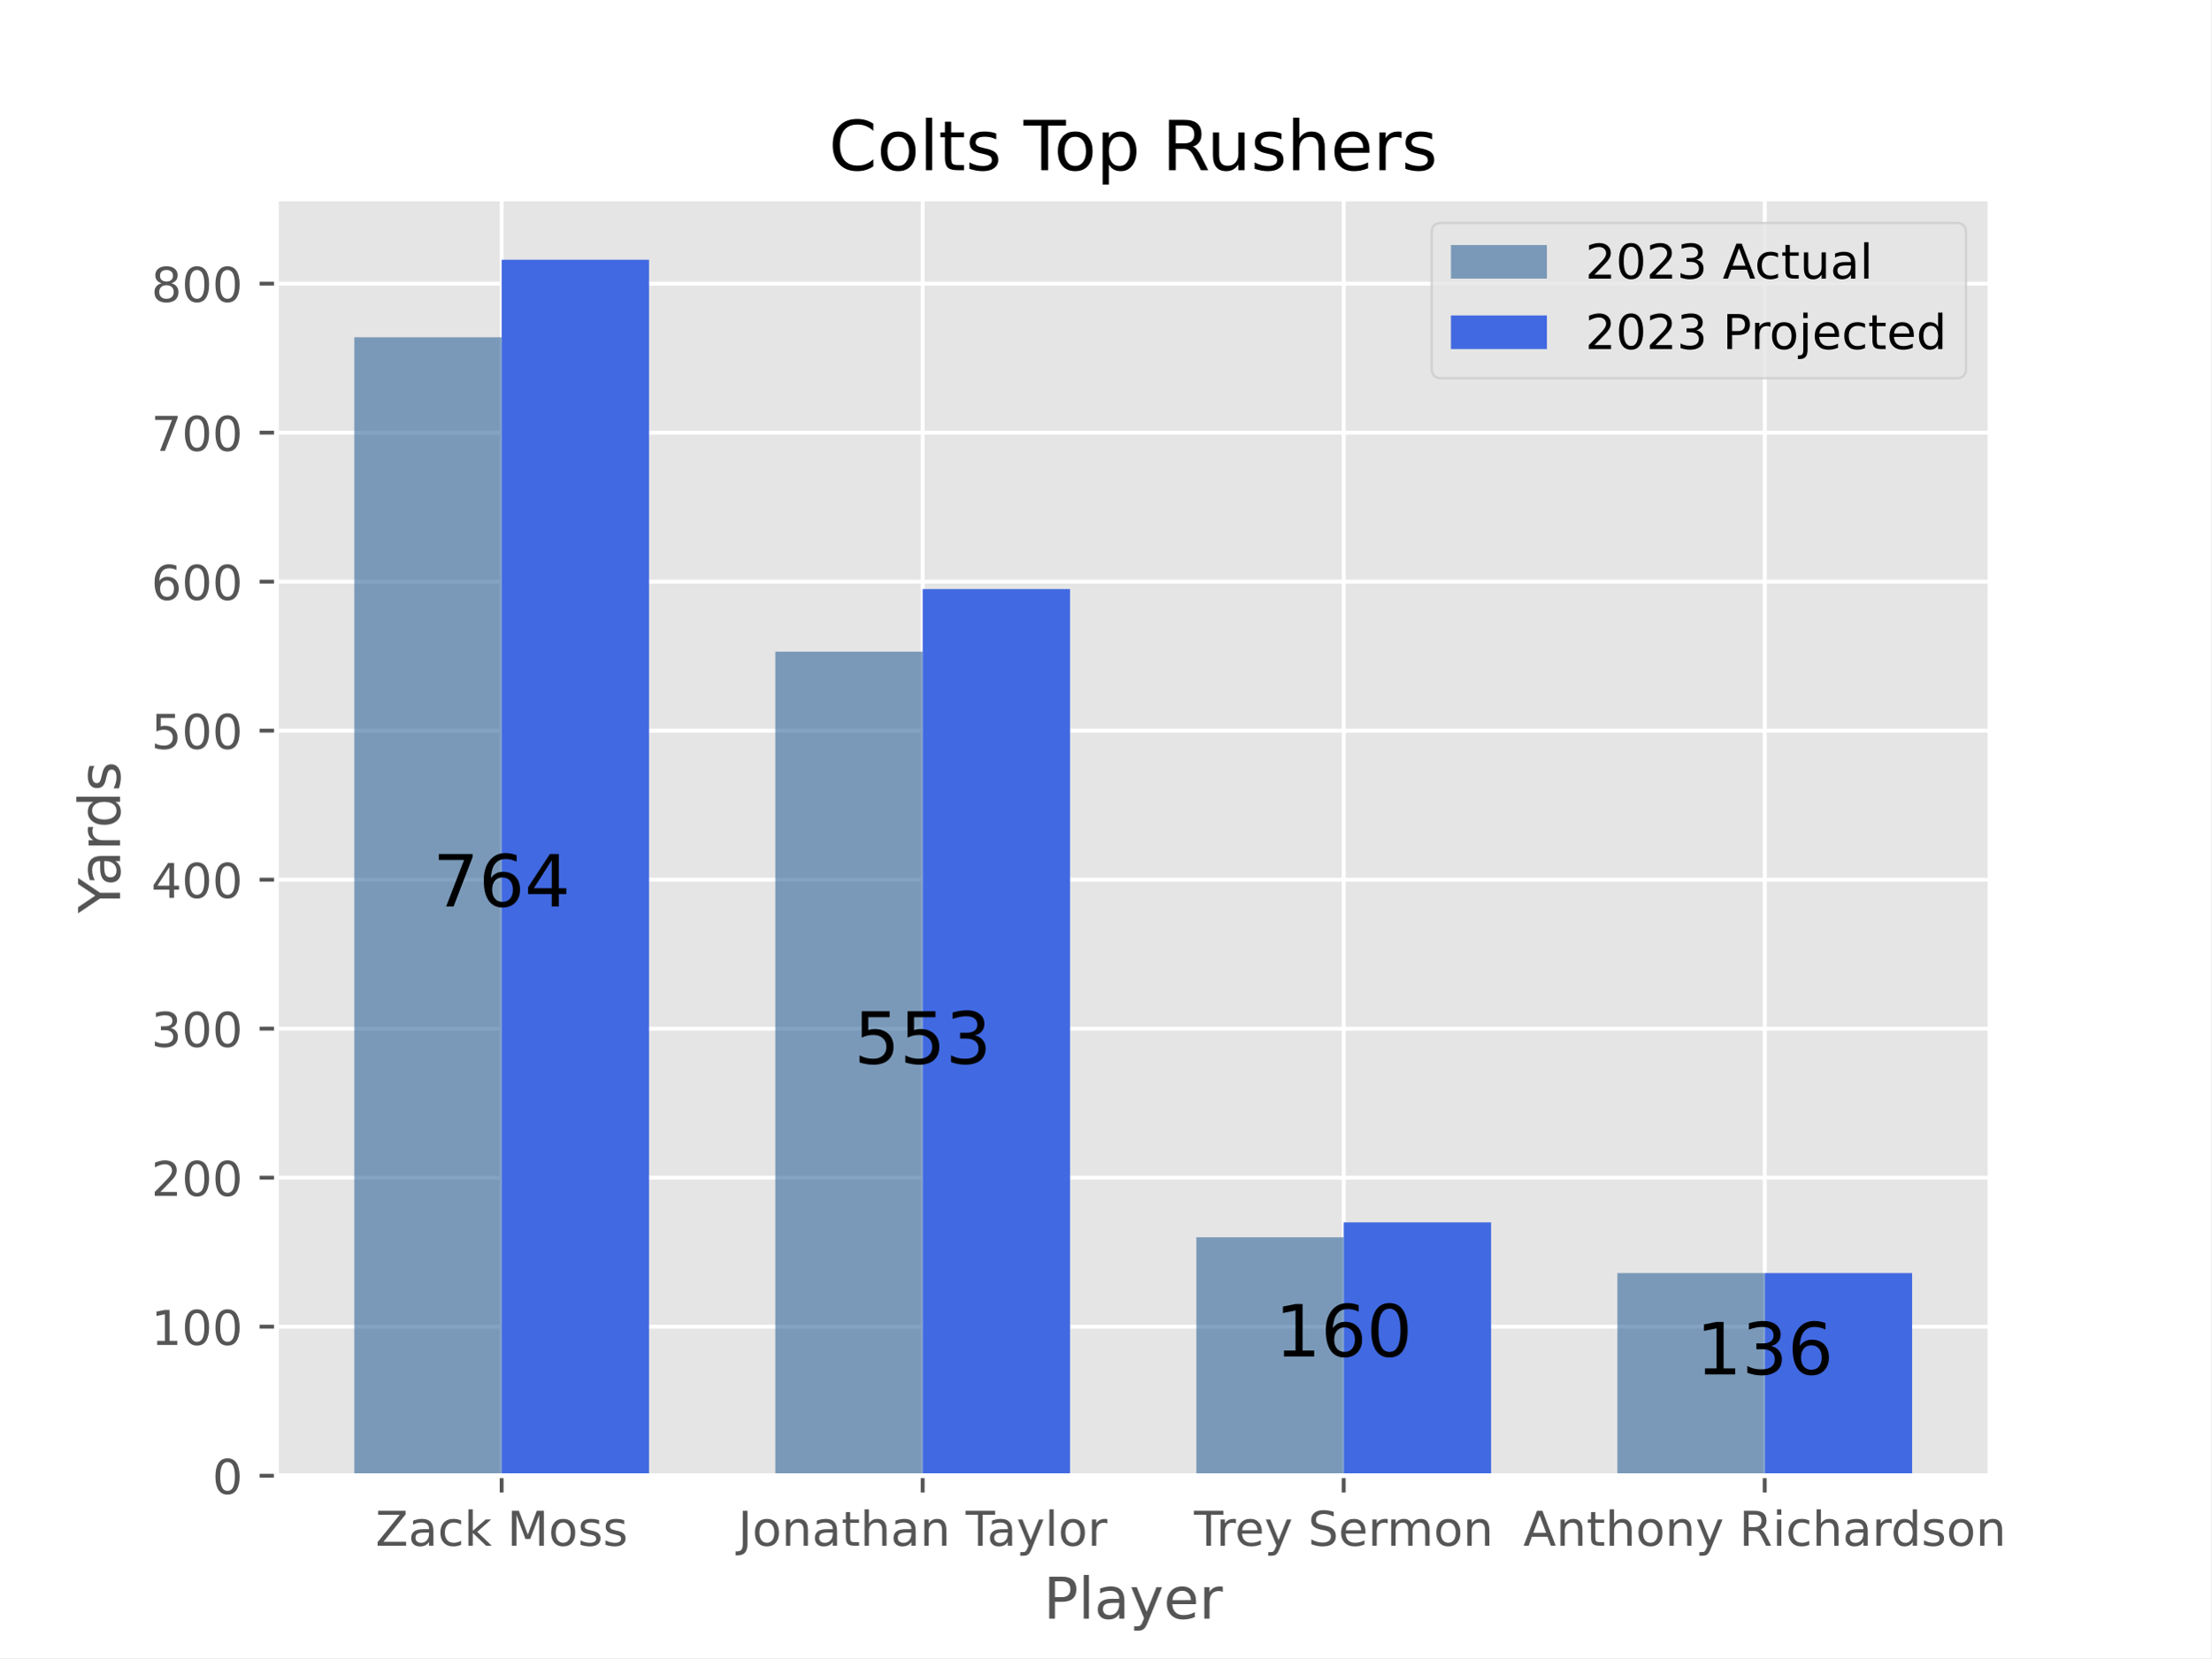
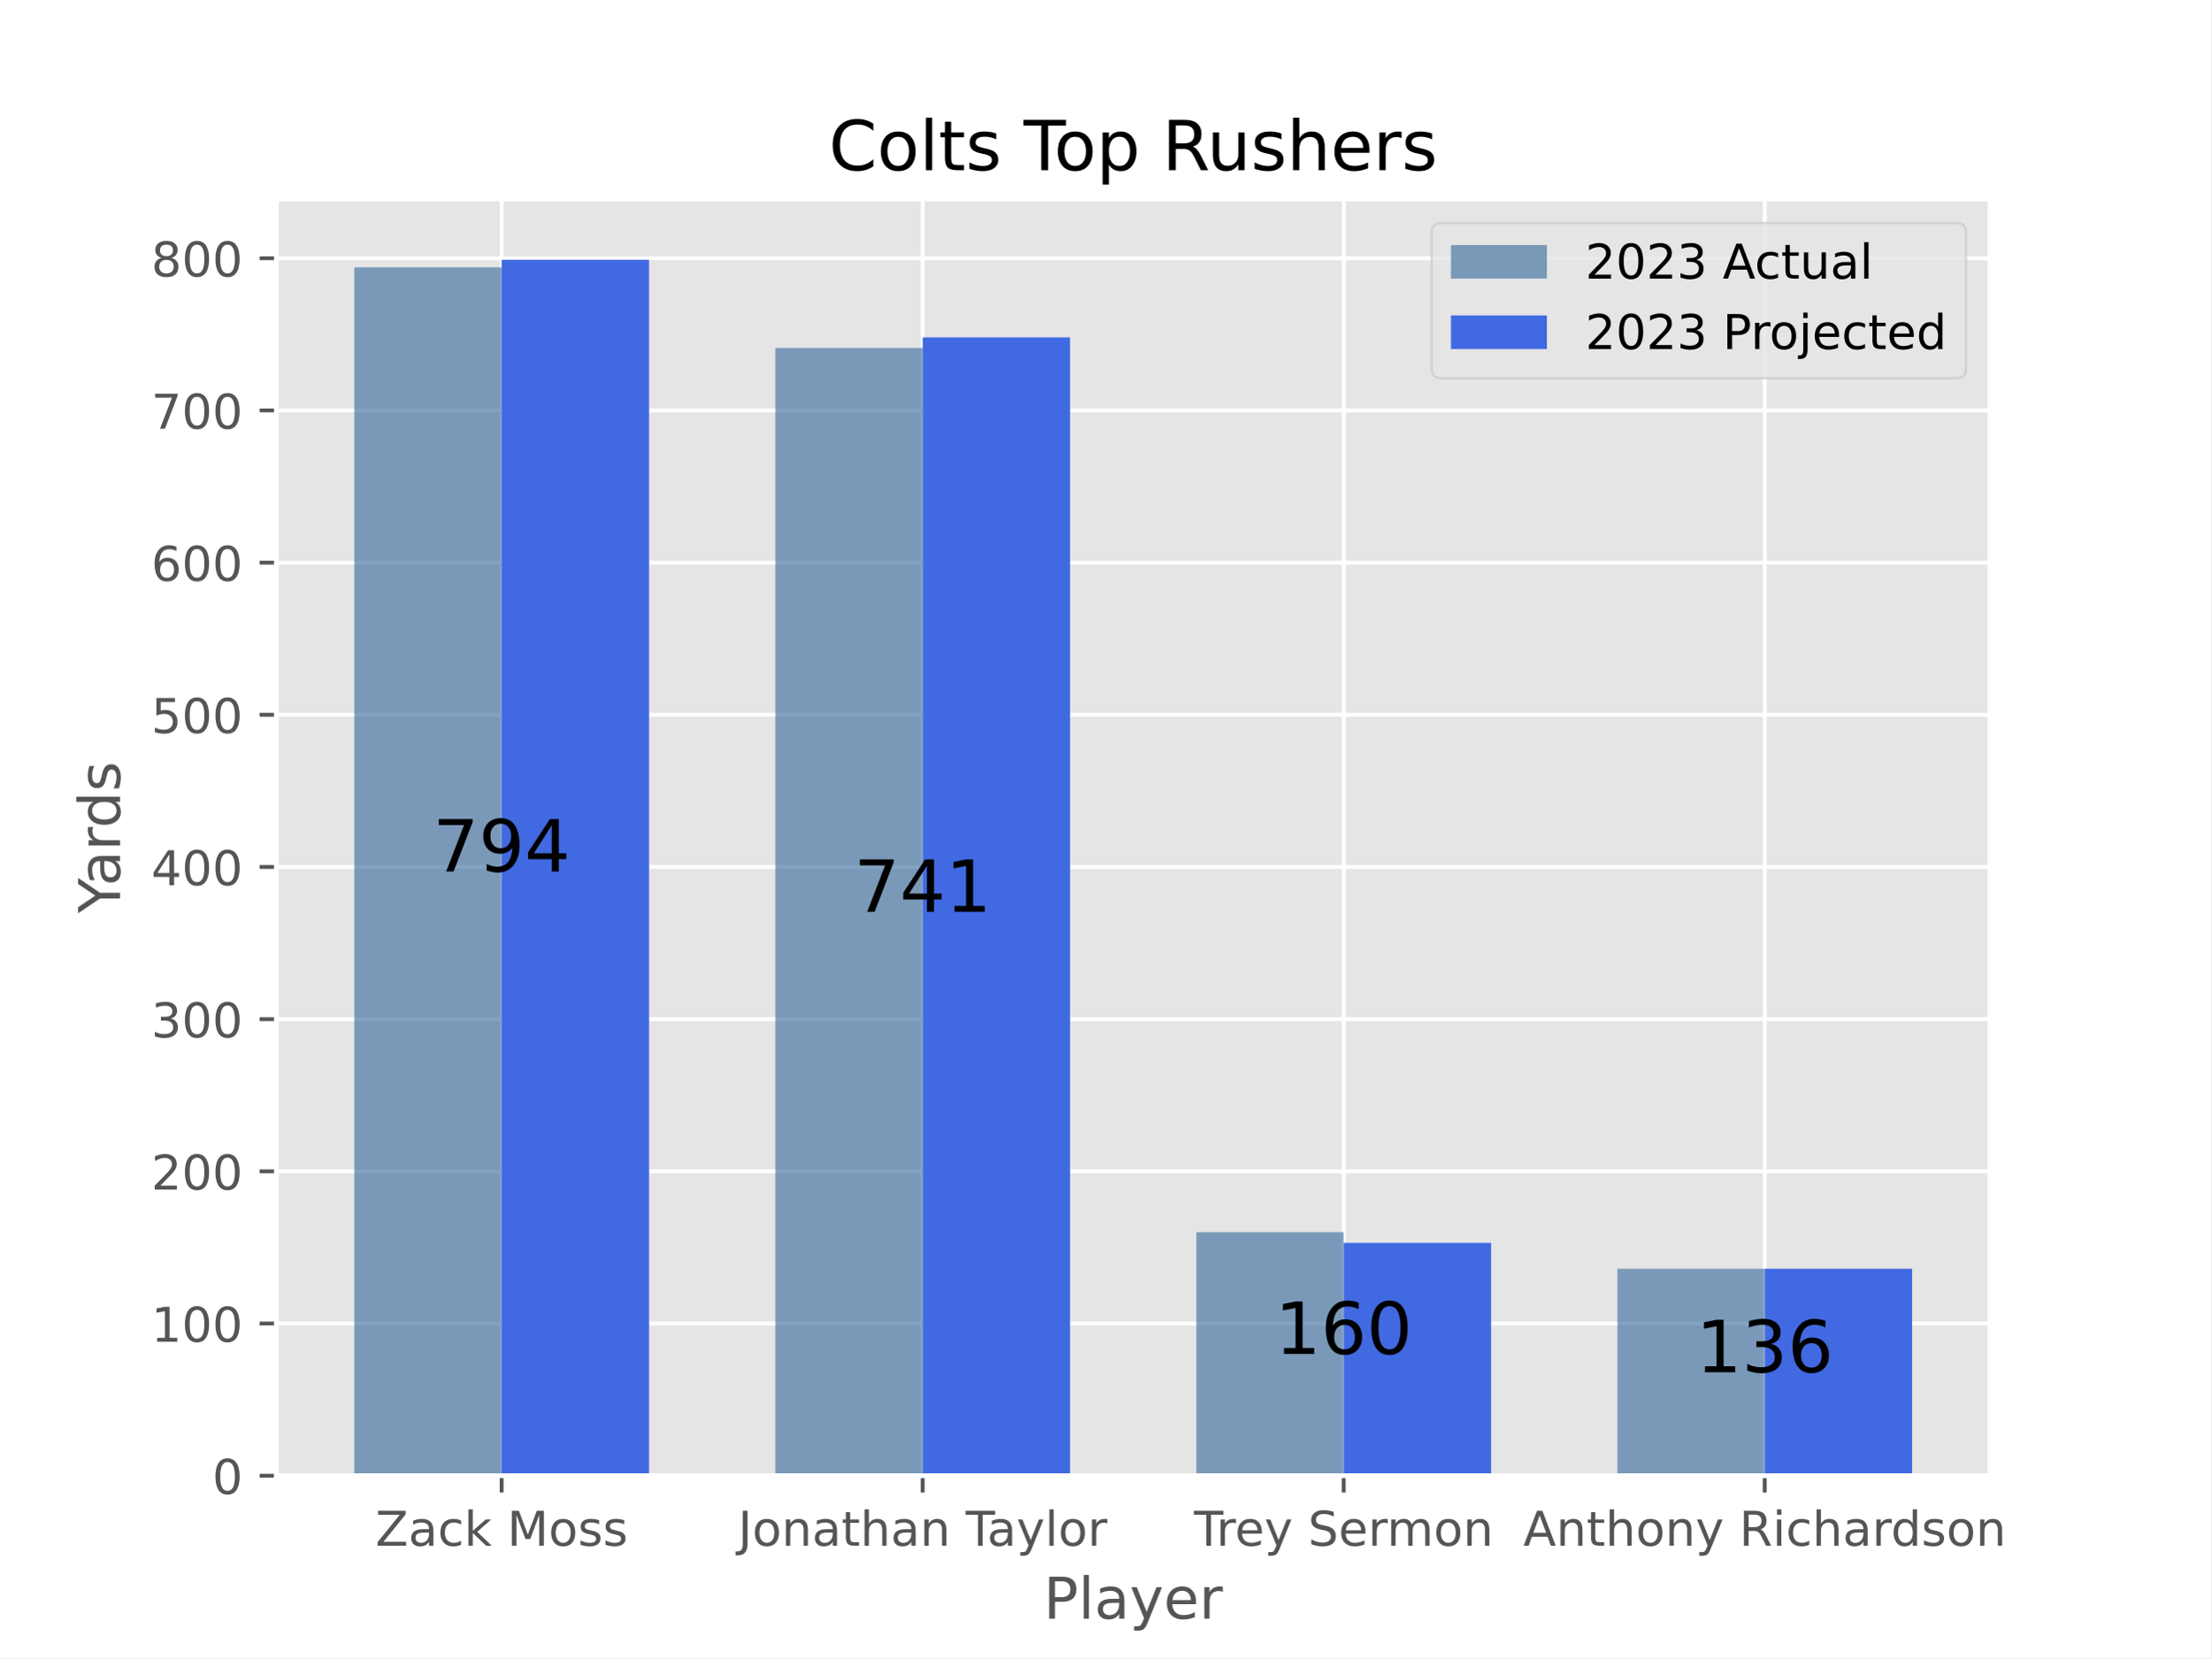
<svg xmlns="http://www.w3.org/2000/svg" xmlns:xlink="http://www.w3.org/1999/xlink" width="460.8pt" height="345.6pt" viewBox="0 0 460.8 345.6" version="1.1">
  <defs>
    <style type="text/css">*{stroke-linejoin: round; stroke-linecap: butt}</style>
  </defs>
  <g id="figure_1">
    <g id="patch_1">
      <path d="M 0 345.6  L 460.8 345.6  L 460.8 0  L 0 0  z " style="fill: #ffffff" />
    </g>
    <g id="axes_1">
      <g id="patch_2">
        <path d="M 57.6 307.584  L 414.72 307.584  L 414.72 41.472  L 57.6 41.472  z " style="fill: #e5e5e5" />
      </g>
      <g id="matplotlib.axis_1">
        <g id="xtick_1">
          <g id="line2d_1">
-             <path d="M 104.543 307.584  L 104.543 41.472  " clip-path="url(#pe15c31c938)" style="fill: none; stroke: #ffffff; stroke-width: 0.8; stroke-linecap: square" />
+             <path d="M 104.543 307.584  L 104.543 41.472  " clip-path="url(#paf1c8a2be0)" style="fill: none; stroke: #ffffff; stroke-width: 0.8; stroke-linecap: square" />
          </g>
          <g id="line2d_2">
            <defs>
-               <path id="m56444294ef" d="M 0 0  L 0 3.5  " style="stroke: #555555; stroke-width: 0.8" />
+               <path id="m5565961c3c" d="M 0 0  L 0 3.5  " style="stroke: #555555; stroke-width: 0.8" />
            </defs>
            <g>
-               <use xlink:href="#m56444294ef" x="104.543" y="307.584" style="fill: #555555; stroke: #555555; stroke-width: 0.8" />
+               <use xlink:href="#m5565961c3c" x="104.543" y="307.584" style="fill: #555555; stroke: #555555; stroke-width: 0.8" />
            </g>
          </g>
          <g id="text_1">
            <g style="fill: #555555" transform="translate(78.23782 322.1824) scale(0.1 -0.1)">
              <defs>
                <path id="DejaVuSans-5a" d="M 359 4666  L 4025 4666  L 4025 4184  L 1075 531  L 4097 531  L 4097 0  L 288 0  L 288 481  L 3238 4134  L 359 4134  L 359 4666  z " transform="scale(0.015625)" />
                <path id="DejaVuSans-61" d="M 2194 1759  Q 1497 1759 1228 1600  Q 959 1441 959 1056  Q 959 750 1161 570  Q 1363 391 1709 391  Q 2188 391 2477 730  Q 2766 1069 2766 1631  L 2766 1759  L 2194 1759  z M 3341 1997  L 3341 0  L 2766 0  L 2766 531  Q 2569 213 2275 61  Q 1981 -91 1556 -91  Q 1019 -91 701 211  Q 384 513 384 1019  Q 384 1609 779 1909  Q 1175 2209 1959 2209  L 2766 2209  L 2766 2266  Q 2766 2663 2505 2880  Q 2244 3097 1772 3097  Q 1472 3097 1187 3025  Q 903 2953 641 2809  L 641 3341  Q 956 3463 1253 3523  Q 1550 3584 1831 3584  Q 2591 3584 2966 3190  Q 3341 2797 3341 1997  z " transform="scale(0.015625)" />
                <path id="DejaVuSans-63" d="M 3122 3366  L 3122 2828  Q 2878 2963 2633 3030  Q 2388 3097 2138 3097  Q 1578 3097 1268 2742  Q 959 2388 959 1747  Q 959 1106 1268 751  Q 1578 397 2138 397  Q 2388 397 2633 464  Q 2878 531 3122 666  L 3122 134  Q 2881 22 2623 -34  Q 2366 -91 2075 -91  Q 1284 -91 818 406  Q 353 903 353 1747  Q 353 2603 823 3093  Q 1294 3584 2113 3584  Q 2378 3584 2631 3529  Q 2884 3475 3122 3366  z " transform="scale(0.015625)" />
                <path id="DejaVuSans-6b" d="M 581 4863  L 1159 4863  L 1159 1991  L 2875 3500  L 3609 3500  L 1753 1863  L 3688 0  L 2938 0  L 1159 1709  L 1159 0  L 581 0  L 581 4863  z " transform="scale(0.015625)" />
                <path id="DejaVuSans-20" transform="scale(0.015625)" />
                <path id="DejaVuSans-4d" d="M 628 4666  L 1569 4666  L 2759 1491  L 3956 4666  L 4897 4666  L 4897 0  L 4281 0  L 4281 4097  L 3078 897  L 2444 897  L 1241 4097  L 1241 0  L 628 0  L 628 4666  z " transform="scale(0.015625)" />
                <path id="DejaVuSans-6f" d="M 1959 3097  Q 1497 3097 1228 2736  Q 959 2375 959 1747  Q 959 1119 1226 758  Q 1494 397 1959 397  Q 2419 397 2687 759  Q 2956 1122 2956 1747  Q 2956 2369 2687 2733  Q 2419 3097 1959 3097  z M 1959 3584  Q 2709 3584 3137 3096  Q 3566 2609 3566 1747  Q 3566 888 3137 398  Q 2709 -91 1959 -91  Q 1206 -91 779 398  Q 353 888 353 1747  Q 353 2609 779 3096  Q 1206 3584 1959 3584  z " transform="scale(0.015625)" />
                <path id="DejaVuSans-73" d="M 2834 3397  L 2834 2853  Q 2591 2978 2328 3040  Q 2066 3103 1784 3103  Q 1356 3103 1142 2972  Q 928 2841 928 2578  Q 928 2378 1081 2264  Q 1234 2150 1697 2047  L 1894 2003  Q 2506 1872 2764 1633  Q 3022 1394 3022 966  Q 3022 478 2636 193  Q 2250 -91 1575 -91  Q 1294 -91 989 -36  Q 684 19 347 128  L 347 722  Q 666 556 975 473  Q 1284 391 1588 391  Q 1994 391 2212 530  Q 2431 669 2431 922  Q 2431 1156 2273 1281  Q 2116 1406 1581 1522  L 1381 1569  Q 847 1681 609 1914  Q 372 2147 372 2553  Q 372 3047 722 3315  Q 1072 3584 1716 3584  Q 2034 3584 2315 3537  Q 2597 3491 2834 3397  z " transform="scale(0.015625)" />
              </defs>
              <use xlink:href="#DejaVuSans-5a" />
              <use xlink:href="#DejaVuSans-61" x="68.506" />
              <use xlink:href="#DejaVuSans-63" x="129.785" />
              <use xlink:href="#DejaVuSans-6b" x="184.766" />
              <use xlink:href="#DejaVuSans-20" x="242.676" />
              <use xlink:href="#DejaVuSans-4d" x="274.463" />
              <use xlink:href="#DejaVuSans-6f" x="360.742" />
              <use xlink:href="#DejaVuSans-73" x="421.924" />
              <use xlink:href="#DejaVuSans-73" x="474.023" />
            </g>
          </g>
        </g>
        <g id="xtick_2">
          <g id="line2d_3">
-             <path d="M 192.288 307.584  L 192.288 41.472  " clip-path="url(#pe15c31c938)" style="fill: none; stroke: #ffffff; stroke-width: 0.8; stroke-linecap: square" />
+             <path d="M 192.288 307.584  L 192.288 41.472  " clip-path="url(#paf1c8a2be0)" style="fill: none; stroke: #ffffff; stroke-width: 0.8; stroke-linecap: square" />
          </g>
          <g id="line2d_4">
            <g>
-               <use xlink:href="#m56444294ef" x="192.288" y="307.584" style="fill: #555555; stroke: #555555; stroke-width: 0.8" />
+               <use xlink:href="#m5565961c3c" x="192.288" y="307.584" style="fill: #555555; stroke: #555555; stroke-width: 0.8" />
            </g>
          </g>
          <g id="text_2">
            <g style="fill: #555555" transform="translate(153.8135 322.1824) scale(0.1 -0.1)">
              <defs>
                <path id="DejaVuSans-4a" d="M 628 4666  L 1259 4666  L 1259 325  Q 1259 -519 939 -900  Q 619 -1281 -91 -1281  L -331 -1281  L -331 -750  L -134 -750  Q 284 -750 456 -515  Q 628 -281 628 325  L 628 4666  z " transform="scale(0.015625)" />
                <path id="DejaVuSans-6e" d="M 3513 2113  L 3513 0  L 2938 0  L 2938 2094  Q 2938 2591 2744 2837  Q 2550 3084 2163 3084  Q 1697 3084 1428 2787  Q 1159 2491 1159 1978  L 1159 0  L 581 0  L 581 3500  L 1159 3500  L 1159 2956  Q 1366 3272 1645 3428  Q 1925 3584 2291 3584  Q 2894 3584 3203 3211  Q 3513 2838 3513 2113  z " transform="scale(0.015625)" />
                <path id="DejaVuSans-74" d="M 1172 4494  L 1172 3500  L 2356 3500  L 2356 3053  L 1172 3053  L 1172 1153  Q 1172 725 1289 603  Q 1406 481 1766 481  L 2356 481  L 2356 0  L 1766 0  Q 1100 0 847 248  Q 594 497 594 1153  L 594 3053  L 172 3053  L 172 3500  L 594 3500  L 594 4494  L 1172 4494  z " transform="scale(0.015625)" />
                <path id="DejaVuSans-68" d="M 3513 2113  L 3513 0  L 2938 0  L 2938 2094  Q 2938 2591 2744 2837  Q 2550 3084 2163 3084  Q 1697 3084 1428 2787  Q 1159 2491 1159 1978  L 1159 0  L 581 0  L 581 4863  L 1159 4863  L 1159 2956  Q 1366 3272 1645 3428  Q 1925 3584 2291 3584  Q 2894 3584 3203 3211  Q 3513 2838 3513 2113  z " transform="scale(0.015625)" />
                <path id="DejaVuSans-54" d="M -19 4666  L 3928 4666  L 3928 4134  L 2272 4134  L 2272 0  L 1638 0  L 1638 4134  L -19 4134  L -19 4666  z " transform="scale(0.015625)" />
                <path id="DejaVuSans-79" d="M 2059 -325  Q 1816 -950 1584 -1140  Q 1353 -1331 966 -1331  L 506 -1331  L 506 -850  L 844 -850  Q 1081 -850 1212 -737  Q 1344 -625 1503 -206  L 1606 56  L 191 3500  L 800 3500  L 1894 763  L 2988 3500  L 3597 3500  L 2059 -325  z " transform="scale(0.015625)" />
                <path id="DejaVuSans-6c" d="M 603 4863  L 1178 4863  L 1178 0  L 603 0  L 603 4863  z " transform="scale(0.015625)" />
                <path id="DejaVuSans-72" d="M 2631 2963  Q 2534 3019 2420 3045  Q 2306 3072 2169 3072  Q 1681 3072 1420 2755  Q 1159 2438 1159 1844  L 1159 0  L 581 0  L 581 3500  L 1159 3500  L 1159 2956  Q 1341 3275 1631 3429  Q 1922 3584 2338 3584  Q 2397 3584 2469 3576  Q 2541 3569 2628 3553  L 2631 2963  z " transform="scale(0.015625)" />
              </defs>
              <use xlink:href="#DejaVuSans-4a" />
              <use xlink:href="#DejaVuSans-6f" x="29.492" />
              <use xlink:href="#DejaVuSans-6e" x="90.674" />
              <use xlink:href="#DejaVuSans-61" x="154.053" />
              <use xlink:href="#DejaVuSans-74" x="215.332" />
              <use xlink:href="#DejaVuSans-68" x="254.541" />
              <use xlink:href="#DejaVuSans-61" x="317.92" />
              <use xlink:href="#DejaVuSans-6e" x="379.199" />
              <use xlink:href="#DejaVuSans-20" x="442.578" />
              <use xlink:href="#DejaVuSans-54" x="474.365" />
              <use xlink:href="#DejaVuSans-61" x="518.949" />
              <use xlink:href="#DejaVuSans-79" x="580.229" />
              <use xlink:href="#DejaVuSans-6c" x="639.408" />
              <use xlink:href="#DejaVuSans-6f" x="667.191" />
              <use xlink:href="#DejaVuSans-72" x="728.373" />
            </g>
          </g>
        </g>
        <g id="xtick_3">
          <g id="line2d_5">
-             <path d="M 280.032 307.584  L 280.032 41.472  " clip-path="url(#pe15c31c938)" style="fill: none; stroke: #ffffff; stroke-width: 0.8; stroke-linecap: square" />
+             <path d="M 280.032 307.584  L 280.032 41.472  " clip-path="url(#paf1c8a2be0)" style="fill: none; stroke: #ffffff; stroke-width: 0.8; stroke-linecap: square" />
          </g>
          <g id="line2d_6">
            <g>
-               <use xlink:href="#m56444294ef" x="280.032" y="307.584" style="fill: #555555; stroke: #555555; stroke-width: 0.8" />
+               <use xlink:href="#m5565961c3c" x="280.032" y="307.584" style="fill: #555555; stroke: #555555; stroke-width: 0.8" />
            </g>
          </g>
          <g id="text_3">
            <g style="fill: #555555" transform="translate(248.8307 322.1824) scale(0.1 -0.1)">
              <defs>
                <path id="DejaVuSans-65" d="M 3597 1894  L 3597 1613  L 953 1613  Q 991 1019 1311 708  Q 1631 397 2203 397  Q 2534 397 2845 478  Q 3156 559 3463 722  L 3463 178  Q 3153 47 2828 -22  Q 2503 -91 2169 -91  Q 1331 -91 842 396  Q 353 884 353 1716  Q 353 2575 817 3079  Q 1281 3584 2069 3584  Q 2775 3584 3186 3129  Q 3597 2675 3597 1894  z M 3022 2063  Q 3016 2534 2758 2815  Q 2500 3097 2075 3097  Q 1594 3097 1305 2825  Q 1016 2553 972 2059  L 3022 2063  z " transform="scale(0.015625)" />
                <path id="DejaVuSans-53" d="M 3425 4513  L 3425 3897  Q 3066 4069 2747 4153  Q 2428 4238 2131 4238  Q 1616 4238 1336 4038  Q 1056 3838 1056 3469  Q 1056 3159 1242 3001  Q 1428 2844 1947 2747  L 2328 2669  Q 3034 2534 3370 2195  Q 3706 1856 3706 1288  Q 3706 609 3251 259  Q 2797 -91 1919 -91  Q 1588 -91 1214 -16  Q 841 59 441 206  L 441 856  Q 825 641 1194 531  Q 1563 422 1919 422  Q 2459 422 2753 634  Q 3047 847 3047 1241  Q 3047 1584 2836 1778  Q 2625 1972 2144 2069  L 1759 2144  Q 1053 2284 737 2584  Q 422 2884 422 3419  Q 422 4038 858 4394  Q 1294 4750 2059 4750  Q 2388 4750 2728 4690  Q 3069 4631 3425 4513  z " transform="scale(0.015625)" />
                <path id="DejaVuSans-6d" d="M 3328 2828  Q 3544 3216 3844 3400  Q 4144 3584 4550 3584  Q 5097 3584 5394 3201  Q 5691 2819 5691 2113  L 5691 0  L 5113 0  L 5113 2094  Q 5113 2597 4934 2840  Q 4756 3084 4391 3084  Q 3944 3084 3684 2787  Q 3425 2491 3425 1978  L 3425 0  L 2847 0  L 2847 2094  Q 2847 2600 2669 2842  Q 2491 3084 2119 3084  Q 1678 3084 1418 2786  Q 1159 2488 1159 1978  L 1159 0  L 581 0  L 581 3500  L 1159 3500  L 1159 2956  Q 1356 3278 1631 3431  Q 1906 3584 2284 3584  Q 2666 3584 2933 3390  Q 3200 3197 3328 2828  z " transform="scale(0.015625)" />
              </defs>
              <use xlink:href="#DejaVuSans-54" />
              <use xlink:href="#DejaVuSans-72" x="46.334" />
              <use xlink:href="#DejaVuSans-65" x="85.197" />
              <use xlink:href="#DejaVuSans-79" x="146.721" />
              <use xlink:href="#DejaVuSans-20" x="205.9" />
              <use xlink:href="#DejaVuSans-53" x="237.688" />
              <use xlink:href="#DejaVuSans-65" x="301.164" />
              <use xlink:href="#DejaVuSans-72" x="362.688" />
              <use xlink:href="#DejaVuSans-6d" x="402.051" />
              <use xlink:href="#DejaVuSans-6f" x="499.463" />
              <use xlink:href="#DejaVuSans-6e" x="560.645" />
            </g>
          </g>
        </g>
        <g id="xtick_4">
          <g id="line2d_7">
-             <path d="M 367.777 307.584  L 367.777 41.472  " clip-path="url(#pe15c31c938)" style="fill: none; stroke: #ffffff; stroke-width: 0.8; stroke-linecap: square" />
+             <path d="M 367.777 307.584  L 367.777 41.472  " clip-path="url(#paf1c8a2be0)" style="fill: none; stroke: #ffffff; stroke-width: 0.8; stroke-linecap: square" />
          </g>
          <g id="line2d_8">
            <g>
-               <use xlink:href="#m56444294ef" x="367.777" y="307.584" style="fill: #555555; stroke: #555555; stroke-width: 0.8" />
+               <use xlink:href="#m5565961c3c" x="367.777" y="307.584" style="fill: #555555; stroke: #555555; stroke-width: 0.8" />
            </g>
          </g>
          <g id="text_4">
            <g style="fill: #555555" transform="translate(317.4619 322.1824) scale(0.1 -0.1)">
              <defs>
                <path id="DejaVuSans-41" d="M 2188 4044  L 1331 1722  L 3047 1722  L 2188 4044  z M 1831 4666  L 2547 4666  L 4325 0  L 3669 0  L 3244 1197  L 1141 1197  L 716 0  L 50 0  L 1831 4666  z " transform="scale(0.015625)" />
                <path id="DejaVuSans-52" d="M 2841 2188  Q 3044 2119 3236 1894  Q 3428 1669 3622 1275  L 4263 0  L 3584 0  L 2988 1197  Q 2756 1666 2539 1819  Q 2322 1972 1947 1972  L 1259 1972  L 1259 0  L 628 0  L 628 4666  L 2053 4666  Q 2853 4666 3247 4331  Q 3641 3997 3641 3322  Q 3641 2881 3436 2590  Q 3231 2300 2841 2188  z M 1259 4147  L 1259 2491  L 2053 2491  Q 2509 2491 2742 2702  Q 2975 2913 2975 3322  Q 2975 3731 2742 3939  Q 2509 4147 2053 4147  L 1259 4147  z " transform="scale(0.015625)" />
                <path id="DejaVuSans-69" d="M 603 3500  L 1178 3500  L 1178 0  L 603 0  L 603 3500  z M 603 4863  L 1178 4863  L 1178 4134  L 603 4134  L 603 4863  z " transform="scale(0.015625)" />
                <path id="DejaVuSans-64" d="M 2906 2969  L 2906 4863  L 3481 4863  L 3481 0  L 2906 0  L 2906 525  Q 2725 213 2448 61  Q 2172 -91 1784 -91  Q 1150 -91 751 415  Q 353 922 353 1747  Q 353 2572 751 3078  Q 1150 3584 1784 3584  Q 2172 3584 2448 3432  Q 2725 3281 2906 2969  z M 947 1747  Q 947 1113 1208 752  Q 1469 391 1925 391  Q 2381 391 2643 752  Q 2906 1113 2906 1747  Q 2906 2381 2643 2742  Q 2381 3103 1925 3103  Q 1469 3103 1208 2742  Q 947 2381 947 1747  z " transform="scale(0.015625)" />
              </defs>
              <use xlink:href="#DejaVuSans-41" />
              <use xlink:href="#DejaVuSans-6e" x="68.408" />
              <use xlink:href="#DejaVuSans-74" x="131.787" />
              <use xlink:href="#DejaVuSans-68" x="170.996" />
              <use xlink:href="#DejaVuSans-6f" x="234.375" />
              <use xlink:href="#DejaVuSans-6e" x="295.557" />
              <use xlink:href="#DejaVuSans-79" x="358.936" />
              <use xlink:href="#DejaVuSans-20" x="418.115" />
              <use xlink:href="#DejaVuSans-52" x="449.902" />
              <use xlink:href="#DejaVuSans-69" x="519.385" />
              <use xlink:href="#DejaVuSans-63" x="547.168" />
              <use xlink:href="#DejaVuSans-68" x="602.148" />
              <use xlink:href="#DejaVuSans-61" x="665.527" />
              <use xlink:href="#DejaVuSans-72" x="726.807" />
              <use xlink:href="#DejaVuSans-64" x="766.17" />
              <use xlink:href="#DejaVuSans-73" x="829.646" />
              <use xlink:href="#DejaVuSans-6f" x="881.746" />
              <use xlink:href="#DejaVuSans-6e" x="942.928" />
            </g>
          </g>
        </g>
        <g id="text_5">
          <g style="fill: #555555" transform="translate(217.4888 337.3802) scale(0.12 -0.12)">
            <defs>
              <path id="DejaVuSans-50" d="M 1259 4147  L 1259 2394  L 2053 2394  Q 2494 2394 2734 2622  Q 2975 2850 2975 3272  Q 2975 3691 2734 3919  Q 2494 4147 2053 4147  L 1259 4147  z M 628 4666  L 2053 4666  Q 2838 4666 3239 4311  Q 3641 3956 3641 3272  Q 3641 2581 3239 2228  Q 2838 1875 2053 1875  L 1259 1875  L 1259 0  L 628 0  L 628 4666  z " transform="scale(0.015625)" />
            </defs>
            <use xlink:href="#DejaVuSans-50" />
            <use xlink:href="#DejaVuSans-6c" x="60.303" />
            <use xlink:href="#DejaVuSans-61" x="88.086" />
            <use xlink:href="#DejaVuSans-79" x="149.365" />
            <use xlink:href="#DejaVuSans-65" x="208.545" />
            <use xlink:href="#DejaVuSans-72" x="270.068" />
          </g>
        </g>
      </g>
      <g id="matplotlib.axis_2">
        <g id="ytick_1">
          <g id="line2d_9">
-             <path d="M 57.6 307.584  L 414.72 307.584  " clip-path="url(#pe15c31c938)" style="fill: none; stroke: #ffffff; stroke-width: 0.8; stroke-linecap: square" />
+             <path d="M 57.6 307.584  L 414.72 307.584  " clip-path="url(#paf1c8a2be0)" style="fill: none; stroke: #ffffff; stroke-width: 0.8; stroke-linecap: square" />
          </g>
          <g id="line2d_10">
            <defs>
-               <path id="mc627d8e837" d="M 0 0  L -3.5 0  " style="stroke: #555555; stroke-width: 0.8" />
+               <path id="md57564aac0" d="M 0 0  L -3.5 0  " style="stroke: #555555; stroke-width: 0.8" />
            </defs>
            <g>
-               <use xlink:href="#mc627d8e837" x="57.6" y="307.584" style="fill: #555555; stroke: #555555; stroke-width: 0.8" />
+               <use xlink:href="#md57564aac0" x="57.6" y="307.584" style="fill: #555555; stroke: #555555; stroke-width: 0.8" />
            </g>
          </g>
          <g id="text_6">
            <g style="fill: #555555" transform="translate(44.2375 311.3832) scale(0.1 -0.1)">
              <defs>
                <path id="DejaVuSans-30" d="M 2034 4250  Q 1547 4250 1301 3770  Q 1056 3291 1056 2328  Q 1056 1369 1301 889  Q 1547 409 2034 409  Q 2525 409 2770 889  Q 3016 1369 3016 2328  Q 3016 3291 2770 3770  Q 2525 4250 2034 4250  z M 2034 4750  Q 2819 4750 3233 4129  Q 3647 3509 3647 2328  Q 3647 1150 3233 529  Q 2819 -91 2034 -91  Q 1250 -91 836 529  Q 422 1150 422 2328  Q 422 3509 836 4129  Q 1250 4750 2034 4750  z " transform="scale(0.015625)" />
              </defs>
              <use xlink:href="#DejaVuSans-30" />
            </g>
          </g>
        </g>
        <g id="ytick_2">
          <g id="line2d_11">
-             <path d="M 57.6 276.525  L 414.72 276.525  " clip-path="url(#pe15c31c938)" style="fill: none; stroke: #ffffff; stroke-width: 0.8; stroke-linecap: square" />
+             <path d="M 57.6 275.864  L 414.72 275.864  " clip-path="url(#paf1c8a2be0)" style="fill: none; stroke: #ffffff; stroke-width: 0.8; stroke-linecap: square" />
          </g>
          <g id="line2d_12">
            <g>
-               <use xlink:href="#mc627d8e837" x="57.6" y="276.525" style="fill: #555555; stroke: #555555; stroke-width: 0.8" />
+               <use xlink:href="#md57564aac0" x="57.6" y="275.864" style="fill: #555555; stroke: #555555; stroke-width: 0.8" />
            </g>
          </g>
          <g id="text_7">
-             <g style="fill: #555555" transform="translate(31.5125 280.3244) scale(0.1 -0.1)">
+             <g style="fill: #555555" transform="translate(31.5125 279.6636) scale(0.1 -0.1)">
              <defs>
                <path id="DejaVuSans-31" d="M 794 531  L 1825 531  L 1825 4091  L 703 3866  L 703 4441  L 1819 4666  L 2450 4666  L 2450 531  L 3481 531  L 3481 0  L 794 0  L 794 531  z " transform="scale(0.015625)" />
              </defs>
              <use xlink:href="#DejaVuSans-31" />
              <use xlink:href="#DejaVuSans-30" x="63.623" />
              <use xlink:href="#DejaVuSans-30" x="127.246" />
            </g>
          </g>
        </g>
        <g id="ytick_3">
          <g id="line2d_13">
-             <path d="M 57.6 245.466  L 414.72 245.466  " clip-path="url(#pe15c31c938)" style="fill: none; stroke: #ffffff; stroke-width: 0.8; stroke-linecap: square" />
+             <path d="M 57.6 244.145  L 414.72 244.145  " clip-path="url(#paf1c8a2be0)" style="fill: none; stroke: #ffffff; stroke-width: 0.8; stroke-linecap: square" />
          </g>
          <g id="line2d_14">
            <g>
-               <use xlink:href="#mc627d8e837" x="57.6" y="245.466" style="fill: #555555; stroke: #555555; stroke-width: 0.8" />
+               <use xlink:href="#md57564aac0" x="57.6" y="244.145" style="fill: #555555; stroke: #555555; stroke-width: 0.8" />
            </g>
          </g>
          <g id="text_8">
-             <g style="fill: #555555" transform="translate(31.5125 249.2656) scale(0.1 -0.1)">
+             <g style="fill: #555555" transform="translate(31.5125 247.9439) scale(0.1 -0.1)">
              <defs>
                <path id="DejaVuSans-32" d="M 1228 531  L 3431 531  L 3431 0  L 469 0  L 469 531  Q 828 903 1448 1529  Q 2069 2156 2228 2338  Q 2531 2678 2651 2914  Q 2772 3150 2772 3378  Q 2772 3750 2511 3984  Q 2250 4219 1831 4219  Q 1534 4219 1204 4116  Q 875 4013 500 3803  L 500 4441  Q 881 4594 1212 4672  Q 1544 4750 1819 4750  Q 2544 4750 2975 4387  Q 3406 4025 3406 3419  Q 3406 3131 3298 2873  Q 3191 2616 2906 2266  Q 2828 2175 2409 1742  Q 1991 1309 1228 531  z " transform="scale(0.015625)" />
              </defs>
              <use xlink:href="#DejaVuSans-32" />
              <use xlink:href="#DejaVuSans-30" x="63.623" />
              <use xlink:href="#DejaVuSans-30" x="127.246" />
            </g>
          </g>
        </g>
        <g id="ytick_4">
          <g id="line2d_15">
-             <path d="M 57.6 214.408  L 414.72 214.408  " clip-path="url(#pe15c31c938)" style="fill: none; stroke: #ffffff; stroke-width: 0.8; stroke-linecap: square" />
+             <path d="M 57.6 212.425  L 414.72 212.425  " clip-path="url(#paf1c8a2be0)" style="fill: none; stroke: #ffffff; stroke-width: 0.8; stroke-linecap: square" />
          </g>
          <g id="line2d_16">
            <g>
-               <use xlink:href="#mc627d8e837" x="57.6" y="214.408" style="fill: #555555; stroke: #555555; stroke-width: 0.8" />
+               <use xlink:href="#md57564aac0" x="57.6" y="212.425" style="fill: #555555; stroke: #555555; stroke-width: 0.8" />
            </g>
          </g>
          <g id="text_9">
-             <g style="fill: #555555" transform="translate(31.5125 218.2067) scale(0.1 -0.1)">
+             <g style="fill: #555555" transform="translate(31.5125 216.2243) scale(0.1 -0.1)">
              <defs>
                <path id="DejaVuSans-33" d="M 2597 2516  Q 3050 2419 3304 2112  Q 3559 1806 3559 1356  Q 3559 666 3084 287  Q 2609 -91 1734 -91  Q 1441 -91 1130 -33  Q 819 25 488 141  L 488 750  Q 750 597 1062 519  Q 1375 441 1716 441  Q 2309 441 2620 675  Q 2931 909 2931 1356  Q 2931 1769 2642 2001  Q 2353 2234 1838 2234  L 1294 2234  L 1294 2753  L 1863 2753  Q 2328 2753 2575 2939  Q 2822 3125 2822 3475  Q 2822 3834 2567 4026  Q 2313 4219 1838 4219  Q 1578 4219 1281 4162  Q 984 4106 628 3988  L 628 4550  Q 988 4650 1302 4700  Q 1616 4750 1894 4750  Q 2613 4750 3031 4423  Q 3450 4097 3450 3541  Q 3450 3153 3228 2886  Q 3006 2619 2597 2516  z " transform="scale(0.015625)" />
              </defs>
              <use xlink:href="#DejaVuSans-33" />
              <use xlink:href="#DejaVuSans-30" x="63.623" />
              <use xlink:href="#DejaVuSans-30" x="127.246" />
            </g>
          </g>
        </g>
        <g id="ytick_5">
          <g id="line2d_17">
-             <path d="M 57.6 183.349  L 414.72 183.349  " clip-path="url(#pe15c31c938)" style="fill: none; stroke: #ffffff; stroke-width: 0.8; stroke-linecap: square" />
+             <path d="M 57.6 180.705  L 414.72 180.705  " clip-path="url(#paf1c8a2be0)" style="fill: none; stroke: #ffffff; stroke-width: 0.8; stroke-linecap: square" />
          </g>
          <g id="line2d_18">
            <g>
-               <use xlink:href="#mc627d8e837" x="57.6" y="183.349" style="fill: #555555; stroke: #555555; stroke-width: 0.8" />
+               <use xlink:href="#md57564aac0" x="57.6" y="180.705" style="fill: #555555; stroke: #555555; stroke-width: 0.8" />
            </g>
          </g>
          <g id="text_10">
-             <g style="fill: #555555" transform="translate(31.5125 187.1479) scale(0.1 -0.1)">
+             <g style="fill: #555555" transform="translate(31.5125 184.5046) scale(0.1 -0.1)">
              <defs>
                <path id="DejaVuSans-34" d="M 2419 4116  L 825 1625  L 2419 1625  L 2419 4116  z M 2253 4666  L 3047 4666  L 3047 1625  L 3713 1625  L 3713 1100  L 3047 1100  L 3047 0  L 2419 0  L 2419 1100  L 313 1100  L 313 1709  L 2253 4666  z " transform="scale(0.015625)" />
              </defs>
              <use xlink:href="#DejaVuSans-34" />
              <use xlink:href="#DejaVuSans-30" x="63.623" />
              <use xlink:href="#DejaVuSans-30" x="127.246" />
            </g>
          </g>
        </g>
        <g id="ytick_6">
          <g id="line2d_19">
-             <path d="M 57.6 152.29  L 414.72 152.29  " clip-path="url(#pe15c31c938)" style="fill: none; stroke: #ffffff; stroke-width: 0.8; stroke-linecap: square" />
+             <path d="M 57.6 148.986  L 414.72 148.986  " clip-path="url(#paf1c8a2be0)" style="fill: none; stroke: #ffffff; stroke-width: 0.8; stroke-linecap: square" />
          </g>
          <g id="line2d_20">
            <g>
-               <use xlink:href="#mc627d8e837" x="57.6" y="152.29" style="fill: #555555; stroke: #555555; stroke-width: 0.8" />
+               <use xlink:href="#md57564aac0" x="57.6" y="148.986" style="fill: #555555; stroke: #555555; stroke-width: 0.8" />
            </g>
          </g>
          <g id="text_11">
-             <g style="fill: #555555" transform="translate(31.5125 156.0891) scale(0.1 -0.1)">
+             <g style="fill: #555555" transform="translate(31.5125 152.785) scale(0.1 -0.1)">
              <defs>
                <path id="DejaVuSans-35" d="M 691 4666  L 3169 4666  L 3169 4134  L 1269 4134  L 1269 2991  Q 1406 3038 1543 3061  Q 1681 3084 1819 3084  Q 2600 3084 3056 2656  Q 3513 2228 3513 1497  Q 3513 744 3044 326  Q 2575 -91 1722 -91  Q 1428 -91 1123 -41  Q 819 9 494 109  L 494 744  Q 775 591 1075 516  Q 1375 441 1709 441  Q 2250 441 2565 725  Q 2881 1009 2881 1497  Q 2881 1984 2565 2268  Q 2250 2553 1709 2553  Q 1456 2553 1204 2497  Q 953 2441 691 2322  L 691 4666  z " transform="scale(0.015625)" />
              </defs>
              <use xlink:href="#DejaVuSans-35" />
              <use xlink:href="#DejaVuSans-30" x="63.623" />
              <use xlink:href="#DejaVuSans-30" x="127.246" />
            </g>
          </g>
        </g>
        <g id="ytick_7">
          <g id="line2d_21">
-             <path d="M 57.6 121.231  L 414.72 121.231  " clip-path="url(#pe15c31c938)" style="fill: none; stroke: #ffffff; stroke-width: 0.8; stroke-linecap: square" />
+             <path d="M 57.6 117.266  L 414.72 117.266  " clip-path="url(#paf1c8a2be0)" style="fill: none; stroke: #ffffff; stroke-width: 0.8; stroke-linecap: square" />
          </g>
          <g id="line2d_22">
            <g>
-               <use xlink:href="#mc627d8e837" x="57.6" y="121.231" style="fill: #555555; stroke: #555555; stroke-width: 0.8" />
+               <use xlink:href="#md57564aac0" x="57.6" y="117.266" style="fill: #555555; stroke: #555555; stroke-width: 0.8" />
            </g>
          </g>
          <g id="text_12">
-             <g style="fill: #555555" transform="translate(31.5125 125.0303) scale(0.1 -0.1)">
+             <g style="fill: #555555" transform="translate(31.5125 121.0653) scale(0.1 -0.1)">
              <defs>
                <path id="DejaVuSans-36" d="M 2113 2584  Q 1688 2584 1439 2293  Q 1191 2003 1191 1497  Q 1191 994 1439 701  Q 1688 409 2113 409  Q 2538 409 2786 701  Q 3034 994 3034 1497  Q 3034 2003 2786 2293  Q 2538 2584 2113 2584  z M 3366 4563  L 3366 3988  Q 3128 4100 2886 4159  Q 2644 4219 2406 4219  Q 1781 4219 1451 3797  Q 1122 3375 1075 2522  Q 1259 2794 1537 2939  Q 1816 3084 2150 3084  Q 2853 3084 3261 2657  Q 3669 2231 3669 1497  Q 3669 778 3244 343  Q 2819 -91 2113 -91  Q 1303 -91 875 529  Q 447 1150 447 2328  Q 447 3434 972 4092  Q 1497 4750 2381 4750  Q 2619 4750 2861 4703  Q 3103 4656 3366 4563  z " transform="scale(0.015625)" />
              </defs>
              <use xlink:href="#DejaVuSans-36" />
              <use xlink:href="#DejaVuSans-30" x="63.623" />
              <use xlink:href="#DejaVuSans-30" x="127.246" />
            </g>
          </g>
        </g>
        <g id="ytick_8">
          <g id="line2d_23">
-             <path d="M 57.6 90.172  L 414.72 90.172  " clip-path="url(#pe15c31c938)" style="fill: none; stroke: #ffffff; stroke-width: 0.8; stroke-linecap: square" />
+             <path d="M 57.6 85.546  L 414.72 85.546  " clip-path="url(#paf1c8a2be0)" style="fill: none; stroke: #ffffff; stroke-width: 0.8; stroke-linecap: square" />
          </g>
          <g id="line2d_24">
            <g>
-               <use xlink:href="#mc627d8e837" x="57.6" y="90.172" style="fill: #555555; stroke: #555555; stroke-width: 0.8" />
+               <use xlink:href="#md57564aac0" x="57.6" y="85.546" style="fill: #555555; stroke: #555555; stroke-width: 0.8" />
            </g>
          </g>
          <g id="text_13">
-             <g style="fill: #555555" transform="translate(31.5125 93.97145) scale(0.1 -0.1)">
+             <g style="fill: #555555" transform="translate(31.5125 89.34567) scale(0.1 -0.1)">
              <defs>
                <path id="DejaVuSans-37" d="M 525 4666  L 3525 4666  L 3525 4397  L 1831 0  L 1172 0  L 2766 4134  L 525 4134  L 525 4666  z " transform="scale(0.015625)" />
              </defs>
              <use xlink:href="#DejaVuSans-37" />
              <use xlink:href="#DejaVuSans-30" x="63.623" />
              <use xlink:href="#DejaVuSans-30" x="127.246" />
            </g>
          </g>
        </g>
        <g id="ytick_9">
          <g id="line2d_25">
-             <path d="M 57.6 59.113  L 414.72 59.113  " clip-path="url(#pe15c31c938)" style="fill: none; stroke: #ffffff; stroke-width: 0.8; stroke-linecap: square" />
+             <path d="M 57.6 53.827  L 414.72 53.827  " clip-path="url(#paf1c8a2be0)" style="fill: none; stroke: #ffffff; stroke-width: 0.8; stroke-linecap: square" />
          </g>
          <g id="line2d_26">
            <g>
-               <use xlink:href="#mc627d8e837" x="57.6" y="59.113" style="fill: #555555; stroke: #555555; stroke-width: 0.8" />
+               <use xlink:href="#md57564aac0" x="57.6" y="53.827" style="fill: #555555; stroke: #555555; stroke-width: 0.8" />
            </g>
          </g>
          <g id="text_14">
-             <g style="fill: #555555" transform="translate(31.5125 62.91263) scale(0.1 -0.1)">
+             <g style="fill: #555555" transform="translate(31.5125 57.62602) scale(0.1 -0.1)">
              <defs>
                <path id="DejaVuSans-38" d="M 2034 2216  Q 1584 2216 1326 1975  Q 1069 1734 1069 1313  Q 1069 891 1326 650  Q 1584 409 2034 409  Q 2484 409 2743 651  Q 3003 894 3003 1313  Q 3003 1734 2745 1975  Q 2488 2216 2034 2216  z M 1403 2484  Q 997 2584 770 2862  Q 544 3141 544 3541  Q 544 4100 942 4425  Q 1341 4750 2034 4750  Q 2731 4750 3128 4425  Q 3525 4100 3525 3541  Q 3525 3141 3298 2862  Q 3072 2584 2669 2484  Q 3125 2378 3379 2068  Q 3634 1759 3634 1313  Q 3634 634 3220 271  Q 2806 -91 2034 -91  Q 1263 -91 848 271  Q 434 634 434 1313  Q 434 1759 690 2068  Q 947 2378 1403 2484  z M 1172 3481  Q 1172 3119 1398 2916  Q 1625 2713 2034 2713  Q 2441 2713 2670 2916  Q 2900 3119 2900 3481  Q 2900 3844 2670 4047  Q 2441 4250 2034 4250  Q 1625 4250 1398 4047  Q 1172 3844 1172 3481  z " transform="scale(0.015625)" />
              </defs>
              <use xlink:href="#DejaVuSans-38" />
              <use xlink:href="#DejaVuSans-30" x="63.623" />
              <use xlink:href="#DejaVuSans-30" x="127.246" />
            </g>
          </g>
        </g>
        <g id="text_15">
          <g style="fill: #555555" transform="translate(25.01687 190.3408) rotate(-90) scale(0.12 -0.12)">
            <defs>
              <path id="DejaVuSans-59" d="M -13 4666  L 666 4666  L 1959 2747  L 3244 4666  L 3922 4666  L 2272 2222  L 2272 0  L 1638 0  L 1638 2222  L -13 4666  z " transform="scale(0.015625)" />
            </defs>
            <use xlink:href="#DejaVuSans-59" />
            <use xlink:href="#DejaVuSans-61" x="47.334" />
            <use xlink:href="#DejaVuSans-72" x="108.613" />
            <use xlink:href="#DejaVuSans-64" x="147.977" />
            <use xlink:href="#DejaVuSans-73" x="211.453" />
          </g>
        </g>
      </g>
      <g id="patch_3">
-         <path d="M 73.833 307.584  L 104.543 307.584  L 104.543 70.295  L 73.833 70.295  z " clip-path="url(#pe15c31c938)" style="fill: #336699; fill-opacity: 0.6" />
+         <path d="M 73.833 307.584  L 104.543 307.584  L 104.543 55.73  L 73.833 55.73  z " clip-path="url(#paf1c8a2be0)" style="fill: #336699; fill-opacity: 0.6" />
      </g>
      <g id="patch_4">
-         <path d="M 161.577 307.584  L 192.288 307.584  L 192.288 135.829  L 161.577 135.829  z " clip-path="url(#pe15c31c938)" style="fill: #336699; fill-opacity: 0.6" />
+         <path d="M 161.577 307.584  L 192.288 307.584  L 192.288 72.541  L 161.577 72.541  z " clip-path="url(#paf1c8a2be0)" style="fill: #336699; fill-opacity: 0.6" />
      </g>
      <g id="patch_5">
-         <path d="M 249.322 307.584  L 280.032 307.584  L 280.032 257.89  L 249.322 257.89  z " clip-path="url(#pe15c31c938)" style="fill: #336699; fill-opacity: 0.6" />
+         <path d="M 249.322 307.584  L 280.032 307.584  L 280.032 256.833  L 249.322 256.833  z " clip-path="url(#paf1c8a2be0)" style="fill: #336699; fill-opacity: 0.6" />
      </g>
      <g id="patch_6">
-         <path d="M 337.066 307.584  L 367.777 307.584  L 367.777 265.344  L 337.066 265.344  z " clip-path="url(#pe15c31c938)" style="fill: #336699; fill-opacity: 0.6" />
+         <path d="M 337.066 307.584  L 367.777 307.584  L 367.777 264.445  L 337.066 264.445  z " clip-path="url(#paf1c8a2be0)" style="fill: #336699; fill-opacity: 0.6" />
      </g>
      <g id="patch_7">
-         <path d="M 104.543 307.584  L 135.254 307.584  L 135.254 54.144  L 104.543 54.144  z " clip-path="url(#pe15c31c938)" style="fill: #4169e1" />
+         <path d="M 104.543 307.584  L 135.254 307.584  L 135.254 54.144  L 104.543 54.144  z " clip-path="url(#paf1c8a2be0)" style="fill: #4169e1" />
      </g>
      <g id="patch_8">
-         <path d="M 192.288 307.584  L 222.998 307.584  L 222.998 122.784  L 192.288 122.784  z " clip-path="url(#pe15c31c938)" style="fill: #4169e1" />
+         <path d="M 192.288 307.584  L 222.998 307.584  L 222.998 70.321  L 192.288 70.321  z " clip-path="url(#paf1c8a2be0)" style="fill: #4169e1" />
      </g>
      <g id="patch_9">
-         <path d="M 280.032 307.584  L 310.743 307.584  L 310.743 254.784  L 280.032 254.784  z " clip-path="url(#pe15c31c938)" style="fill: #4169e1" />
+         <path d="M 280.032 307.584  L 310.743 307.584  L 310.743 259.053  L 280.032 259.053  z " clip-path="url(#paf1c8a2be0)" style="fill: #4169e1" />
      </g>
      <g id="patch_10">
-         <path d="M 367.777 307.584  L 398.487 307.584  L 398.487 265.344  L 367.777 265.344  z " clip-path="url(#pe15c31c938)" style="fill: #4169e1" />
+         <path d="M 367.777 307.584  L 398.487 307.584  L 398.487 264.445  L 367.777 264.445  z " clip-path="url(#paf1c8a2be0)" style="fill: #4169e1" />
      </g>
      <g id="patch_11">
        <path d="M 57.6 307.584  L 57.6 41.472  " style="fill: none; stroke: #ffffff; stroke-linejoin: miter; stroke-linecap: square" />
      </g>
      <g id="patch_12">
        <path d="M 414.72 307.584  L 414.72 41.472  " style="fill: none; stroke: #ffffff; stroke-linejoin: miter; stroke-linecap: square" />
      </g>
      <g id="patch_13">
        <path d="M 57.6 307.584  L 414.72 307.584  " style="fill: none; stroke: #ffffff; stroke-linejoin: miter; stroke-linecap: square" />
      </g>
      <g id="patch_14">
        <path d="M 57.6 41.472  L 414.72 41.472  " style="fill: none; stroke: #ffffff; stroke-linejoin: miter; stroke-linecap: square" />
      </g>
      <g id="text_16">
-         <g transform="translate(90.22767 188.9393) scale(0.15 -0.15)">
+         <g transform="translate(90.22767 181.657) scale(0.15 -0.15)">
+           <defs>
+             <path id="DejaVuSans-39" d="M 703 97  L 703 672  Q 941 559 1184 500  Q 1428 441 1663 441  Q 2288 441 2617 861  Q 2947 1281 2994 2138  Q 2813 1869 2534 1725  Q 2256 1581 1919 1581  Q 1219 1581 811 2004  Q 403 2428 403 3163  Q 403 3881 828 4315  Q 1253 4750 1959 4750  Q 2769 4750 3195 4129  Q 3622 3509 3622 2328  Q 3622 1225 3098 567  Q 2575 -91 1691 -91  Q 1453 -91 1209 -44  Q 966 3 703 97  z M 1959 2075  Q 2384 2075 2632 2365  Q 2881 2656 2881 3163  Q 2881 3666 2632 3958  Q 2384 4250 1959 4250  Q 1534 4250 1286 3958  Q 1038 3666 1038 3163  Q 1038 2656 1286 2365  Q 1534 2075 1959 2075  z " transform="scale(0.015625)" />
+           </defs>
          <use xlink:href="#DejaVuSans-37" />
-           <use xlink:href="#DejaVuSans-36" x="63.623" />
+           <use xlink:href="#DejaVuSans-39" x="63.623" />
          <use xlink:href="#DejaVuSans-34" x="127.246" />
        </g>
      </g>
      <g id="text_17">
-         <g transform="translate(177.9721 221.7064) scale(0.15 -0.15)">
-           <use xlink:href="#DejaVuSans-35" />
-           <use xlink:href="#DejaVuSans-35" x="63.623" />
-           <use xlink:href="#DejaVuSans-33" x="127.246" />
+         <g transform="translate(177.9721 190.0627) scale(0.15 -0.15)">
+           <use xlink:href="#DejaVuSans-37" />
+           <use xlink:href="#DejaVuSans-34" x="63.623" />
+           <use xlink:href="#DejaVuSans-31" x="127.246" />
        </g>
      </g>
      <g id="text_18">
-         <g transform="translate(265.7166 282.7369) scale(0.15 -0.15)">
+         <g transform="translate(265.7166 282.2083) scale(0.15 -0.15)">
          <use xlink:href="#DejaVuSans-31" />
          <use xlink:href="#DejaVuSans-36" x="63.623" />
          <use xlink:href="#DejaVuSans-30" x="127.246" />
        </g>
      </g>
      <g id="text_19">
-         <g transform="translate(353.4611 286.464) scale(0.15 -0.15)">
+         <g transform="translate(353.4611 286.0146) scale(0.15 -0.15)">
          <use xlink:href="#DejaVuSans-31" />
          <use xlink:href="#DejaVuSans-33" x="63.623" />
          <use xlink:href="#DejaVuSans-36" x="127.246" />
        </g>
      </g>
      <g id="text_20">
        <g transform="translate(172.7303 35.472) scale(0.144 -0.144)">
          <defs>
            <path id="DejaVuSans-43" d="M 4122 4306  L 4122 3641  Q 3803 3938 3442 4084  Q 3081 4231 2675 4231  Q 1875 4231 1450 3742  Q 1025 3253 1025 2328  Q 1025 1406 1450 917  Q 1875 428 2675 428  Q 3081 428 3442 575  Q 3803 722 4122 1019  L 4122 359  Q 3791 134 3420 21  Q 3050 -91 2638 -91  Q 1578 -91 968 557  Q 359 1206 359 2328  Q 359 3453 968 4101  Q 1578 4750 2638 4750  Q 3056 4750 3426 4639  Q 3797 4528 4122 4306  z " transform="scale(0.015625)" />
            <path id="DejaVuSans-70" d="M 1159 525  L 1159 -1331  L 581 -1331  L 581 3500  L 1159 3500  L 1159 2969  Q 1341 3281 1617 3432  Q 1894 3584 2278 3584  Q 2916 3584 3314 3078  Q 3713 2572 3713 1747  Q 3713 922 3314 415  Q 2916 -91 2278 -91  Q 1894 -91 1617 61  Q 1341 213 1159 525  z M 3116 1747  Q 3116 2381 2855 2742  Q 2594 3103 2138 3103  Q 1681 3103 1420 2742  Q 1159 2381 1159 1747  Q 1159 1113 1420 752  Q 1681 391 2138 391  Q 2594 391 2855 752  Q 3116 1113 3116 1747  z " transform="scale(0.015625)" />
            <path id="DejaVuSans-75" d="M 544 1381  L 544 3500  L 1119 3500  L 1119 1403  Q 1119 906 1312 657  Q 1506 409 1894 409  Q 2359 409 2629 706  Q 2900 1003 2900 1516  L 2900 3500  L 3475 3500  L 3475 0  L 2900 0  L 2900 538  Q 2691 219 2414 64  Q 2138 -91 1772 -91  Q 1169 -91 856 284  Q 544 659 544 1381  z M 1991 3584  L 1991 3584  z " transform="scale(0.015625)" />
          </defs>
          <use xlink:href="#DejaVuSans-43" />
          <use xlink:href="#DejaVuSans-6f" x="69.824" />
          <use xlink:href="#DejaVuSans-6c" x="131.006" />
          <use xlink:href="#DejaVuSans-74" x="158.789" />
          <use xlink:href="#DejaVuSans-73" x="197.998" />
          <use xlink:href="#DejaVuSans-20" x="250.098" />
          <use xlink:href="#DejaVuSans-54" x="281.885" />
          <use xlink:href="#DejaVuSans-6f" x="325.969" />
          <use xlink:href="#DejaVuSans-70" x="387.15" />
          <use xlink:href="#DejaVuSans-20" x="450.627" />
          <use xlink:href="#DejaVuSans-52" x="482.414" />
          <use xlink:href="#DejaVuSans-75" x="547.396" />
          <use xlink:href="#DejaVuSans-73" x="610.775" />
          <use xlink:href="#DejaVuSans-68" x="662.875" />
          <use xlink:href="#DejaVuSans-65" x="726.254" />
          <use xlink:href="#DejaVuSans-72" x="787.777" />
          <use xlink:href="#DejaVuSans-73" x="828.891" />
        </g>
      </g>
      <g id="legend_1">
        <g id="patch_15">
          <path d="M 300.381 78.828  L 407.72 78.828  Q 409.72 78.828 409.72 76.828  L 409.72 48.472  Q 409.72 46.472 407.72 46.472  L 300.381 46.472  Q 298.381 46.472 298.381 48.472  L 298.381 76.828  Q 298.381 78.828 300.381 78.828  z " style="fill: #e5e5e5; opacity: 0.8; stroke: #cccccc; stroke-width: 0.5; stroke-linejoin: miter" />
        </g>
        <g id="patch_16">
          <path d="M 302.381 58.07  L 322.381 58.07  L 322.381 51.07  L 302.381 51.07  z " style="fill: #336699; fill-opacity: 0.6" />
        </g>
        <g id="text_21">
          <g transform="translate(330.3809 58.07044) scale(0.1 -0.1)">
            <use xlink:href="#DejaVuSans-32" />
            <use xlink:href="#DejaVuSans-30" x="63.623" />
            <use xlink:href="#DejaVuSans-32" x="127.246" />
            <use xlink:href="#DejaVuSans-33" x="190.869" />
            <use xlink:href="#DejaVuSans-20" x="254.492" />
            <use xlink:href="#DejaVuSans-41" x="286.279" />
            <use xlink:href="#DejaVuSans-63" x="352.938" />
            <use xlink:href="#DejaVuSans-74" x="407.918" />
            <use xlink:href="#DejaVuSans-75" x="447.127" />
            <use xlink:href="#DejaVuSans-61" x="510.506" />
            <use xlink:href="#DejaVuSans-6c" x="571.785" />
          </g>
        </g>
        <g id="patch_17">
          <path d="M 302.381 72.749  L 322.381 72.749  L 322.381 65.749  L 302.381 65.749  z " style="fill: #4169e1" />
        </g>
        <g id="text_22">
          <g transform="translate(330.3809 72.74856) scale(0.1 -0.1)">
            <defs>
              <path id="DejaVuSans-6a" d="M 603 3500  L 1178 3500  L 1178 -63  Q 1178 -731 923 -1031  Q 669 -1331 103 -1331  L -116 -1331  L -116 -844  L 38 -844  Q 366 -844 484 -692  Q 603 -541 603 -63  L 603 3500  z M 603 4863  L 1178 4863  L 1178 4134  L 603 4134  L 603 4863  z " transform="scale(0.015625)" />
            </defs>
            <use xlink:href="#DejaVuSans-32" />
            <use xlink:href="#DejaVuSans-30" x="63.623" />
            <use xlink:href="#DejaVuSans-32" x="127.246" />
            <use xlink:href="#DejaVuSans-33" x="190.869" />
            <use xlink:href="#DejaVuSans-20" x="254.492" />
            <use xlink:href="#DejaVuSans-50" x="286.279" />
            <use xlink:href="#DejaVuSans-72" x="344.832" />
            <use xlink:href="#DejaVuSans-6f" x="383.695" />
            <use xlink:href="#DejaVuSans-6a" x="444.877" />
            <use xlink:href="#DejaVuSans-65" x="472.66" />
            <use xlink:href="#DejaVuSans-63" x="534.184" />
            <use xlink:href="#DejaVuSans-74" x="589.164" />
            <use xlink:href="#DejaVuSans-65" x="628.373" />
            <use xlink:href="#DejaVuSans-64" x="689.896" />
          </g>
        </g>
      </g>
    </g>
  </g>
  <defs>
-     <clipPath id="pe15c31c938">
+     <clipPath id="paf1c8a2be0">
      <rect x="57.6" y="41.472" width="357.12" height="266.112" />
    </clipPath>
  </defs>
</svg>
